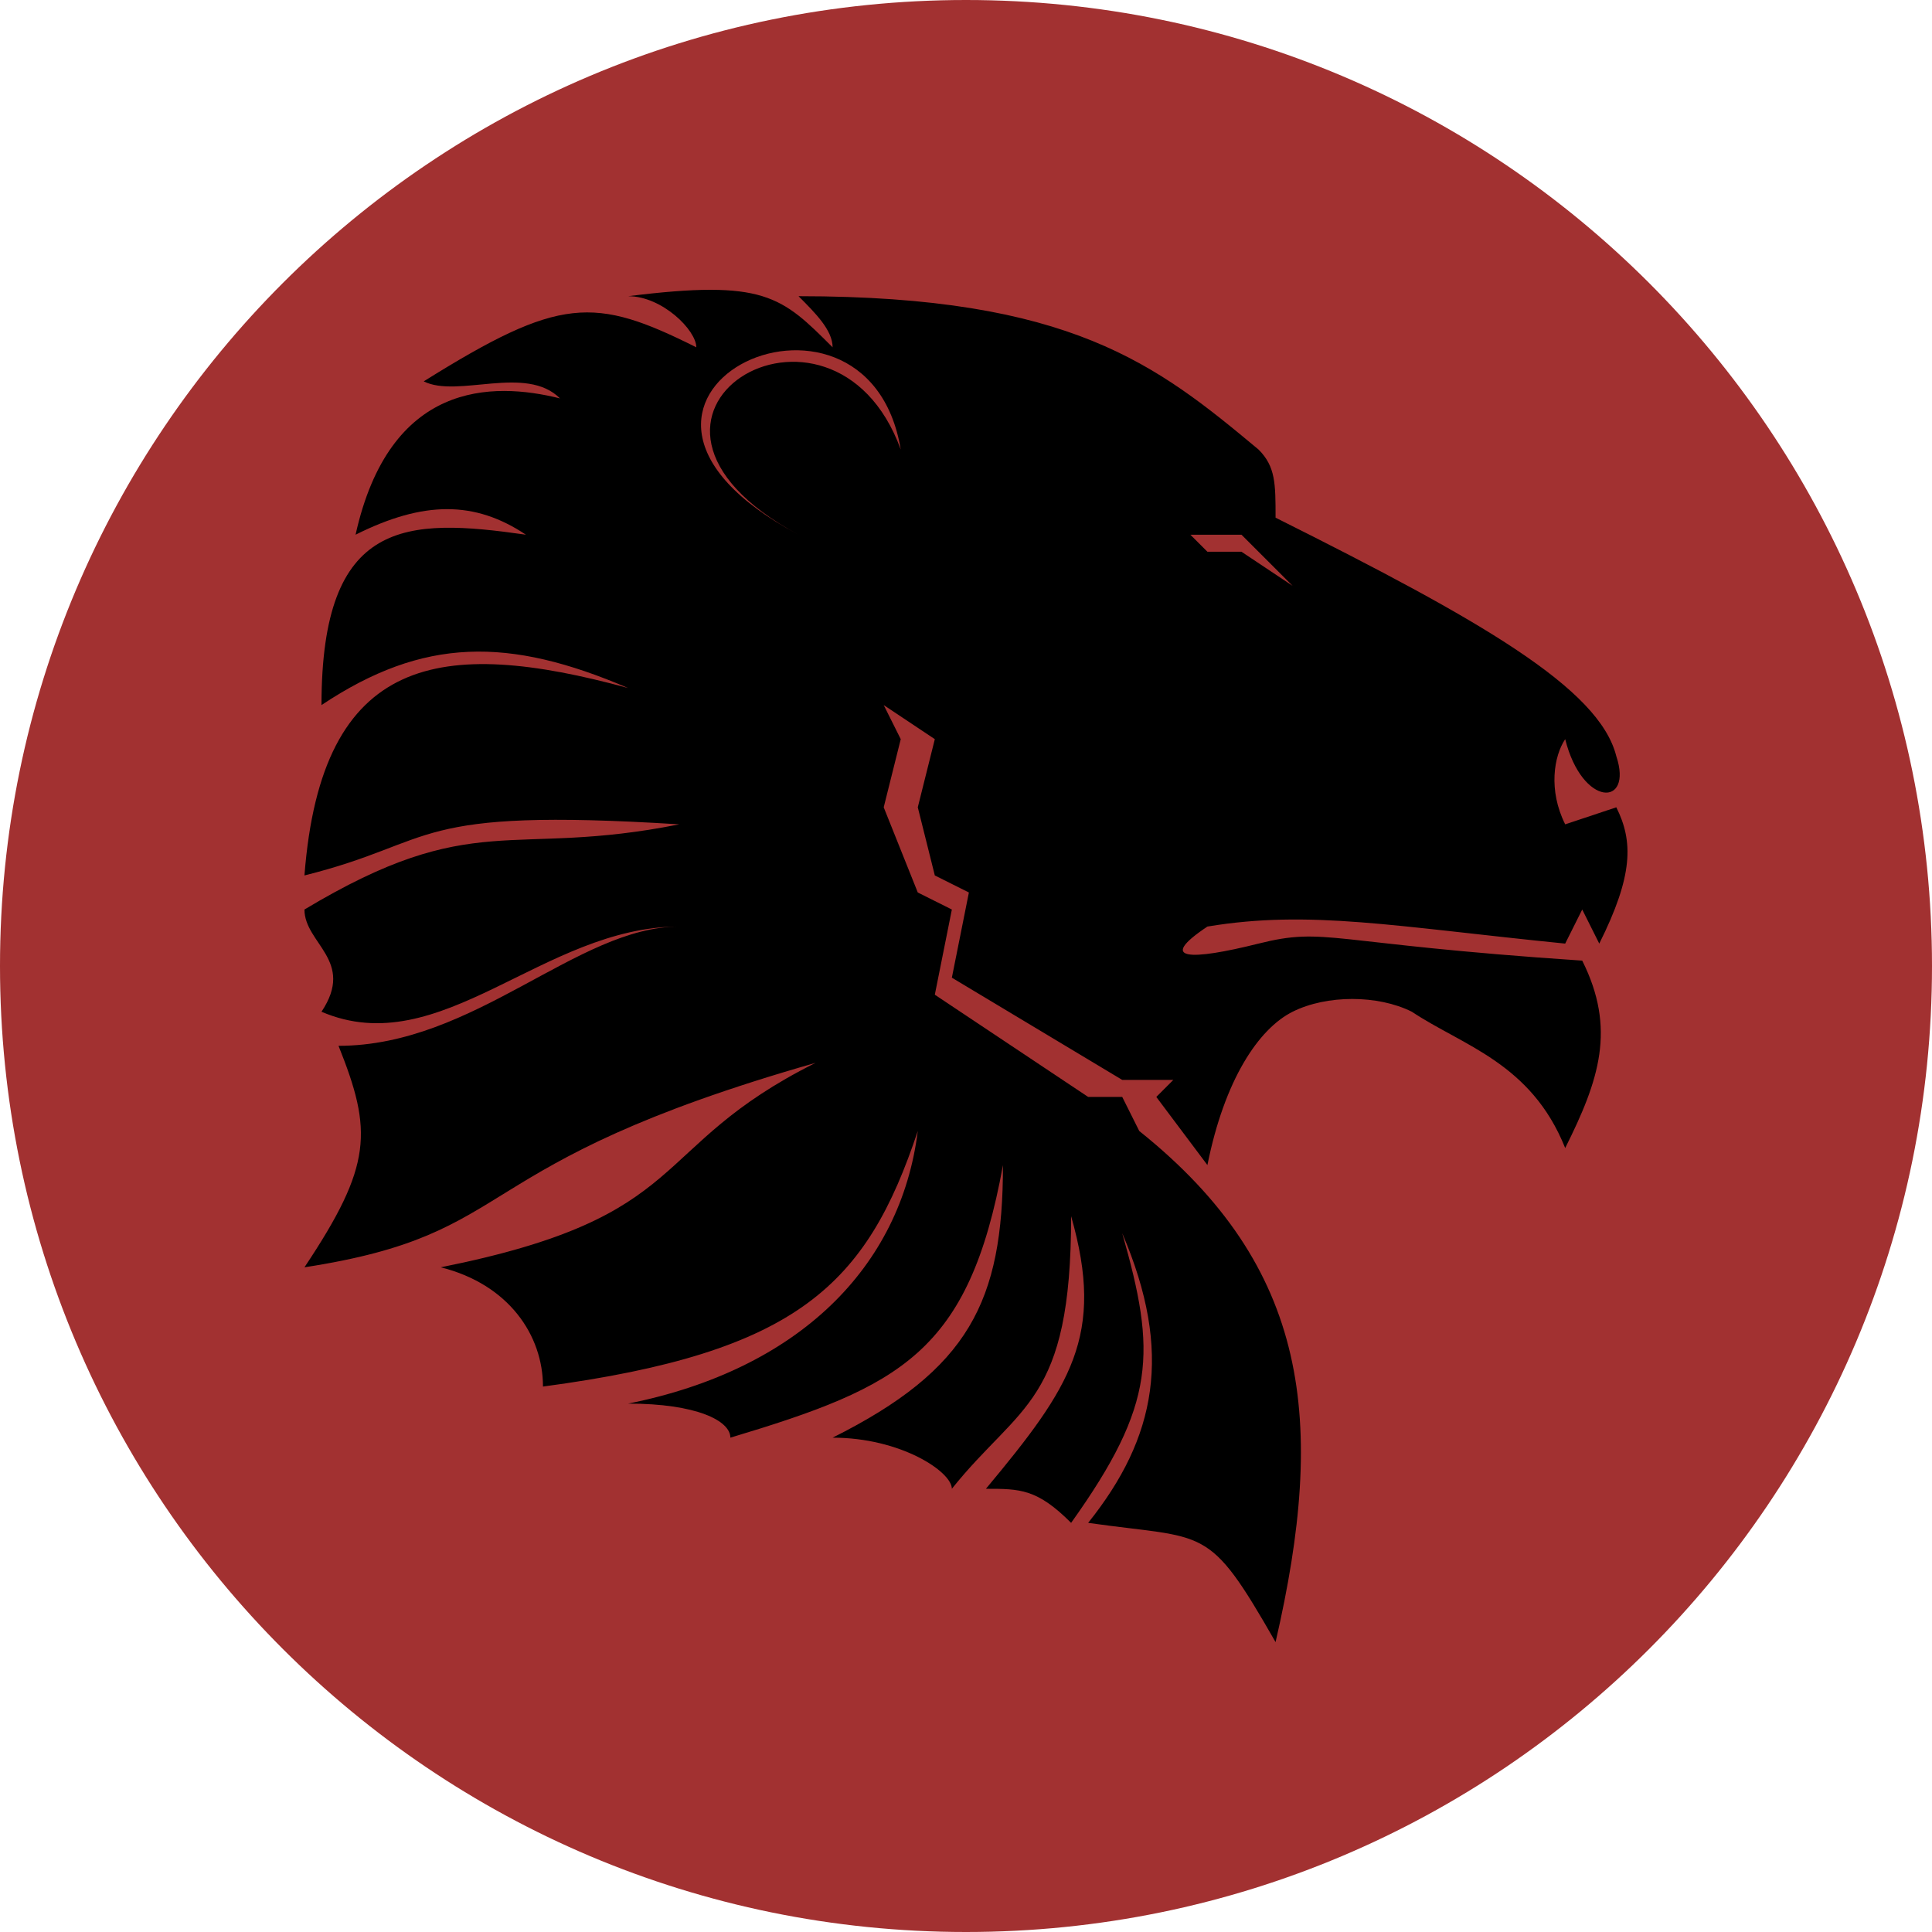
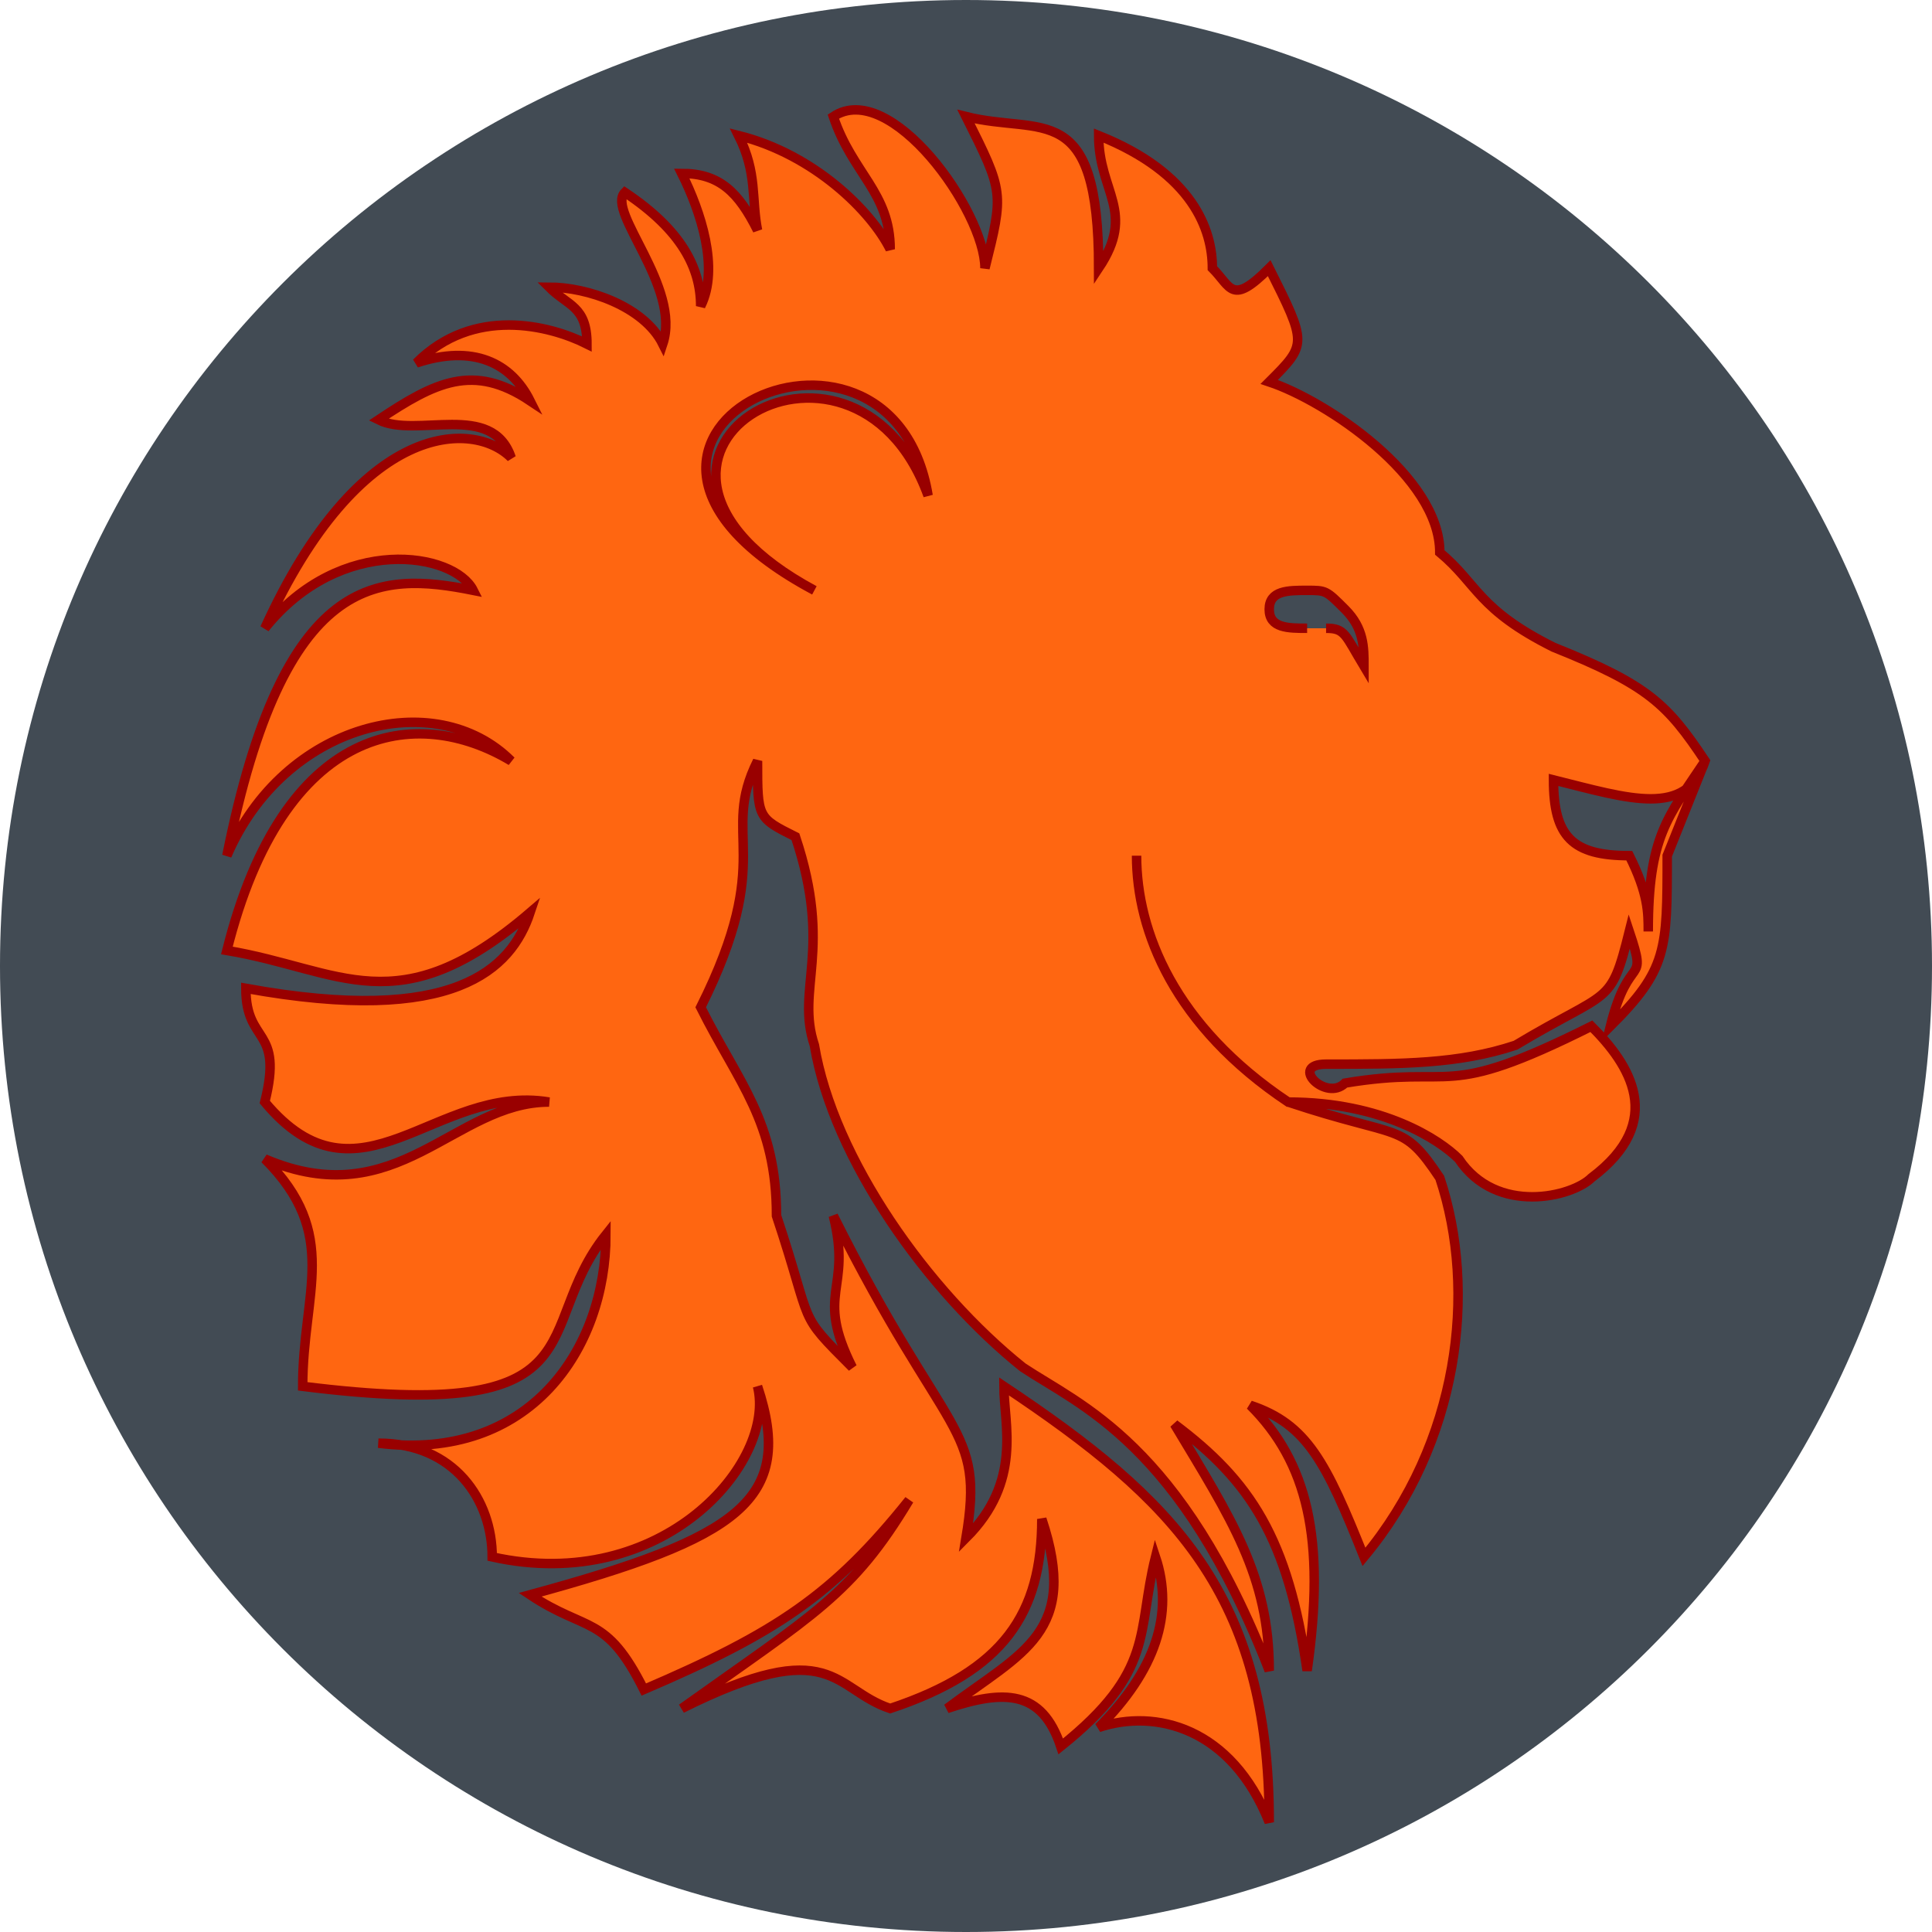
<svg xmlns="http://www.w3.org/2000/svg" version="1.1" width="1000" height="1000">
-   <g clip-path="url(#SvgjsClipPath1502)">
-     <rect width="1000" height="1000" fill="#a23131" />
-     <g transform="matrix(8.818342,0,0,8.818342,157.5838,150)">
-       <svg version="1.1" width="77.66" height="79.38">
-         <svg viewBox="16 11.625 77.66 79.38">
-           <path d="M 93 42 C 94 44 94 46 92 50 L 91 48 L 90 50 C 80 49 75 48 69 49 C 66 51 68 51 72 50 C 76 49 76 50 91 51 C 93 55 92 58 90 62 C 88 57 84 56 81 54 C 79 53 76 53 74 54 C 72 55 70 58 69 63 L 66 59 L 67 58 L 64 58 L 54 52 L 55 47 L 53 46 L 52 42 L 53 38 L 50 36 L 51 38 L 50 42 L 52 47 L 54 48 L 53 53 L 62 59 L 64 59 L 65 61 C 75 69 76 78 73 91 C 69 84 69 85 62 84 C 66 79 67 74 64 67 C 66 74 66 77 61 84 C 59 82 58 82 56 82 C 61 76 63 73 61 66 C 61 77 58 77 54 82 C 54 81 51 79 47 79 C 55 75 57 71 57 63 C 55 74 51 76 41 79 C 41 78 39 77 35 77 C 45 75 51 69 52 61 C 49 70 45 74 30 76 C 30 73 28 70 24 69 C 39 66 36 62 46 57 C 25 63 29 67 16 69 C 20 63 20 61 18 56 C 26 56 32 49 38 49 C 30 49 24 57 17 54 C 19 51 16 50 16 48 C 26 42 28 45 38 43 C 22 42 24 44 16 46 C 17 33 24 32 35 35 C 28 32 23 32 17 36 C 17 25 22 25 29 26 C 26 24 23 24 19 26 C 21 17 27 17 31 18 C 29 16 25 18 23 17 C 31 12 33 12 39 15 C 39 14 37 12 35 12 C 43 11 44 12 47 15 C 47 14 46 13 45 12 C 61 12 66 16 72 21 C 73 22 73 23 73 25 C 85 31 92 35 93 39 C 94 42 91 42 90 38 C 89.333 39 89 41 90 43 Z Z Z M 71 27 L 74 29 L 72 27 L 71 26 L 68 26 l 1 1 M 51 21 C 49 9 30 18 45 26 C 32 19 47 10 51 21 z" fill="#000000" />
-         </svg>
-       </svg>
-     </g>
+   <style>
+     #light-icon {
+       display: inline;
+     }
+     #dark-icon {
+       display: none;
+     }
+ 
+     @media (prefers-color-scheme: dark) {
+       #light-icon {
+         display: none;
+       }
+       #dark-icon {
+         display: inline;
+       }
+     }
+   </style>
+   <g id="light-icon">
+     <svg version="1.1" width="1000" height="1000">
+       <g clip-path="url(#SvgjsClipPath3199)">
+         <rect width="1000" height="1000" fill="#424b54" />
+         <g transform="matrix(9.809264,0,0,9.809264,110.5722,50)">
+           <svg version="1.1" width="79.4" height="91.75">
+             <svg viewBox="13.3 -0.054 79.4 91.75">
+               <path d="M 90 40 C 90 45 90 46 87 49 C 88 45 89 47 88 44 C 87 48 87 47 82 50 C 79 51 76 51 72 51 C 70 51 72 53 73 52 C 79 51 78 53 86 49 C 88 51 90 54 86 57 C 85 58 81 59 79 56 C 78 55 75 53 70 53 C 64 49 62 44 62 40 C 62 44 64 49 70 53 C 76 55 76 54 78 57 C 80 63 79 71 74 77 C 72 72 71 70 68 69 C 71 72 72 76 71 83 C 70 76 68 73 64 70 C 67 75 69 78 69 83 C 64.333 71 59 69 56 67 C 51 63 46 56 45 50 C 44 47 46 45 44 39 C 42 38 42 38 42 35 C 40 39 43 40 39 48 C 41 52 43 54 43 59 C 45 65 44 64 47 67 C 45 63 47 63 46 59 C 52 71 54 70 53 76 C 56 73 55 70 55 68 C 64 74 69 79 69 91 C 67 86 63 85 60 86 C 63 83 64 80 63 77 C 62 81 63 83 58 87 C 57 84 55 84 52 85 C 56 82 59 81 57 75 C 57 80 55 83 49 85 C 46 84 46 81 38 85 C 45 80 47 79 50 74 C 46 79 43 81 36 84 C 34 80 33 81 30 79 C 41 76 44 74 42 68 C 43 72 37 79 28 77 C 28 74 26 71 22 71 C 30 72 34 66 34 60 C 30 65 34 70 18 68 C 18 63 20 60 16 56 C 23 59 26 53 31 53 C 25 52 21 59 16 53 C 17 49 15 50 15 47 C 26 49 29 46 30 43 C 23 49 20 46 14 45 C 17 33 24 32 29 35 C 25 31 17 33 14 40 C 17 25 22 25 27 26 C 26 24 20 23 16 28 C 21 17 27 17 29 19 C 28 16 24 18 22 17 C 25 15 27 14 30 16 C 29 14 27 13 24 14 C 27 11 31 12 33 13 C 33 11 32 11 31 10 C 33 10 36 11 37 13 C 38 10 34 6 35 5 C 38 7 39 9 39 11 C 40 9 39 6 38 4 C 40 4 41 5 42 7 C 41.667 5.333 42 4 41 2 C 45 3 48 6 49 8 C 49 5 47 4 46 1 C 49 -1 54 6 54 9 C 55 5 55 5 53 1 C 57 2 60 0 60 9 C 62 6 60 5 60 2 C 65 4 66 7 66 9 C 67 10 67 11 69 9 C 71 13 71 13 69 15 C 72 16 78 20 78 24 C 80 25.667 80 27 84 29 C 89 31 90 32 92 35 C 91 38 88 37 84 36 C 84 39 85 40 88 40 C 89 42 89 43 89 44 C 89 39 90 38 92 35 Z Z Z M 72 28 C 73 28 73 28.333 74 30 C 74 29 74 28 73 27 C 72 26 72 26 71 26 C 70 26 69 26 69 27 C 69 28 70 28 71 28 M 51 21 C 49 9 30 18 45 26 C 32 19 47 10 51 21 Z" stroke="#900" stroke-width="0.5" fill="#f61" />
+             </svg>
+           </svg>
+         </g>
+       </g>
+       <defs>
+         <clipPath id="SvgjsClipPath3199">
+           <rect width="1000" height="1000" x="0" y="0" rx="500" ry="500" />
+         </clipPath>
+       </defs>
+     </svg>
  </g>
-   <defs>
-     <clipPath id="SvgjsClipPath1502">
-       <rect width="1000" height="1000" x="0" y="0" rx="500" ry="500" />
-     </clipPath>
-   </defs>
+   <g id="dark-icon">
+     <svg version="1.1" width="1000" height="1000">
+       <g clip-path="url(#SvgjsClipPath3200)">
+         <rect width="1000" height="1000" fill="#424b54" />
+         <g transform="matrix(9.809264,0,0,9.809264,110.5722,50)">
+           <svg version="1.1" width="79.4" height="91.75">
+             <svg viewBox="13.3 -0.054 79.4 91.75">
+               <path d="M 90 40 C 90 45 90 46 87 49 C 88 45 89 47 88 44 C 87 48 87 47 82 50 C 79 51 76 51 72 51 C 70 51 72 53 73 52 C 79 51 78 53 86 49 C 88 51 90 54 86 57 C 85 58 81 59 79 56 C 78 55 75 53 70 53 C 64 49 62 44 62 40 C 62 44 64 49 70 53 C 76 55 76 54 78 57 C 80 63 79 71 74 77 C 72 72 71 70 68 69 C 71 72 72 76 71 83 C 70 76 68 73 64 70 C 67 75 69 78 69 83 C 64.333 71 59 69 56 67 C 51 63 46 56 45 50 C 44 47 46 45 44 39 C 42 38 42 38 42 35 C 40 39 43 40 39 48 C 41 52 43 54 43 59 C 45 65 44 64 47 67 C 45 63 47 63 46 59 C 52 71 54 70 53 76 C 56 73 55 70 55 68 C 64 74 69 79 69 91 C 67 86 63 85 60 86 C 63 83 64 80 63 77 C 62 81 63 83 58 87 C 57 84 55 84 52 85 C 56 82 59 81 57 75 C 57 80 55 83 49 85 C 46 84 46 81 38 85 C 45 80 47 79 50 74 C 46 79 43 81 36 84 C 34 80 33 81 30 79 C 41 76 44 74 42 68 C 43 72 37 79 28 77 C 28 74 26 71 22 71 C 30 72 34 66 34 60 C 30 65 34 70 18 68 C 18 63 20 60 16 56 C 23 59 26 53 31 53 C 25 52 21 59 16 53 C 17 49 15 50 15 47 C 26 49 29 46 30 43 C 23 49 20 46 14 45 C 17 33 24 32 29 35 C 25 31 17 33 14 40 C 17 25 22 25 27 26 C 26 24 20 23 16 28 C 21 17 27 17 29 19 C 28 16 24 18 22 17 C 25 15 27 14 30 16 C 29 14 27 13 24 14 C 27 11 31 12 33 13 C 33 11 32 11 31 10 C 33 10 36 11 37 13 C 38 10 34 6 35 5 C 38 7 39 9 39 11 C 40 9 39 6 38 4 C 40 4 41 5 42 7 C 41.667 5.333 42 4 41 2 C 45 3 48 6 49 8 C 49 5 47 4 46 1 C 49 -1 54 6 54 9 C 55 5 55 5 53 1 C 57 2 60 0 60 9 C 62 6 60 5 60 2 C 65 4 66 7 66 9 C 67 10 67 11 69 9 C 71 13 71 13 69 15 C 72 16 78 20 78 24 C 80 25.667 80 27 84 29 C 89 31 90 32 92 35 C 91 38 88 37 84 36 C 84 39 85 40 88 40 C 89 42 89 43 89 44 C 89 39 90 38 92 35 Z Z Z M 72 28 C 73 28 73 28.333 74 30 C 74 29 74 28 73 27 C 72 26 72 26 71 26 C 70 26 69 26 69 27 C 69 28 70 28 71 28 M 51 21 C 49 9 30 18 45 26 C 32 19 47 10 51 21 Z" stroke="#900" stroke-width="0.5" fill="#f61" />
+             </svg>
+           </svg>
+         </g>
+       </g>
+       <defs>
+         <clipPath id="SvgjsClipPath3200">
+           <rect width="1000" height="1000" x="0" y="0" rx="500" ry="500" />
+         </clipPath>
+       </defs>
+     </svg>
+   </g>
</svg>
